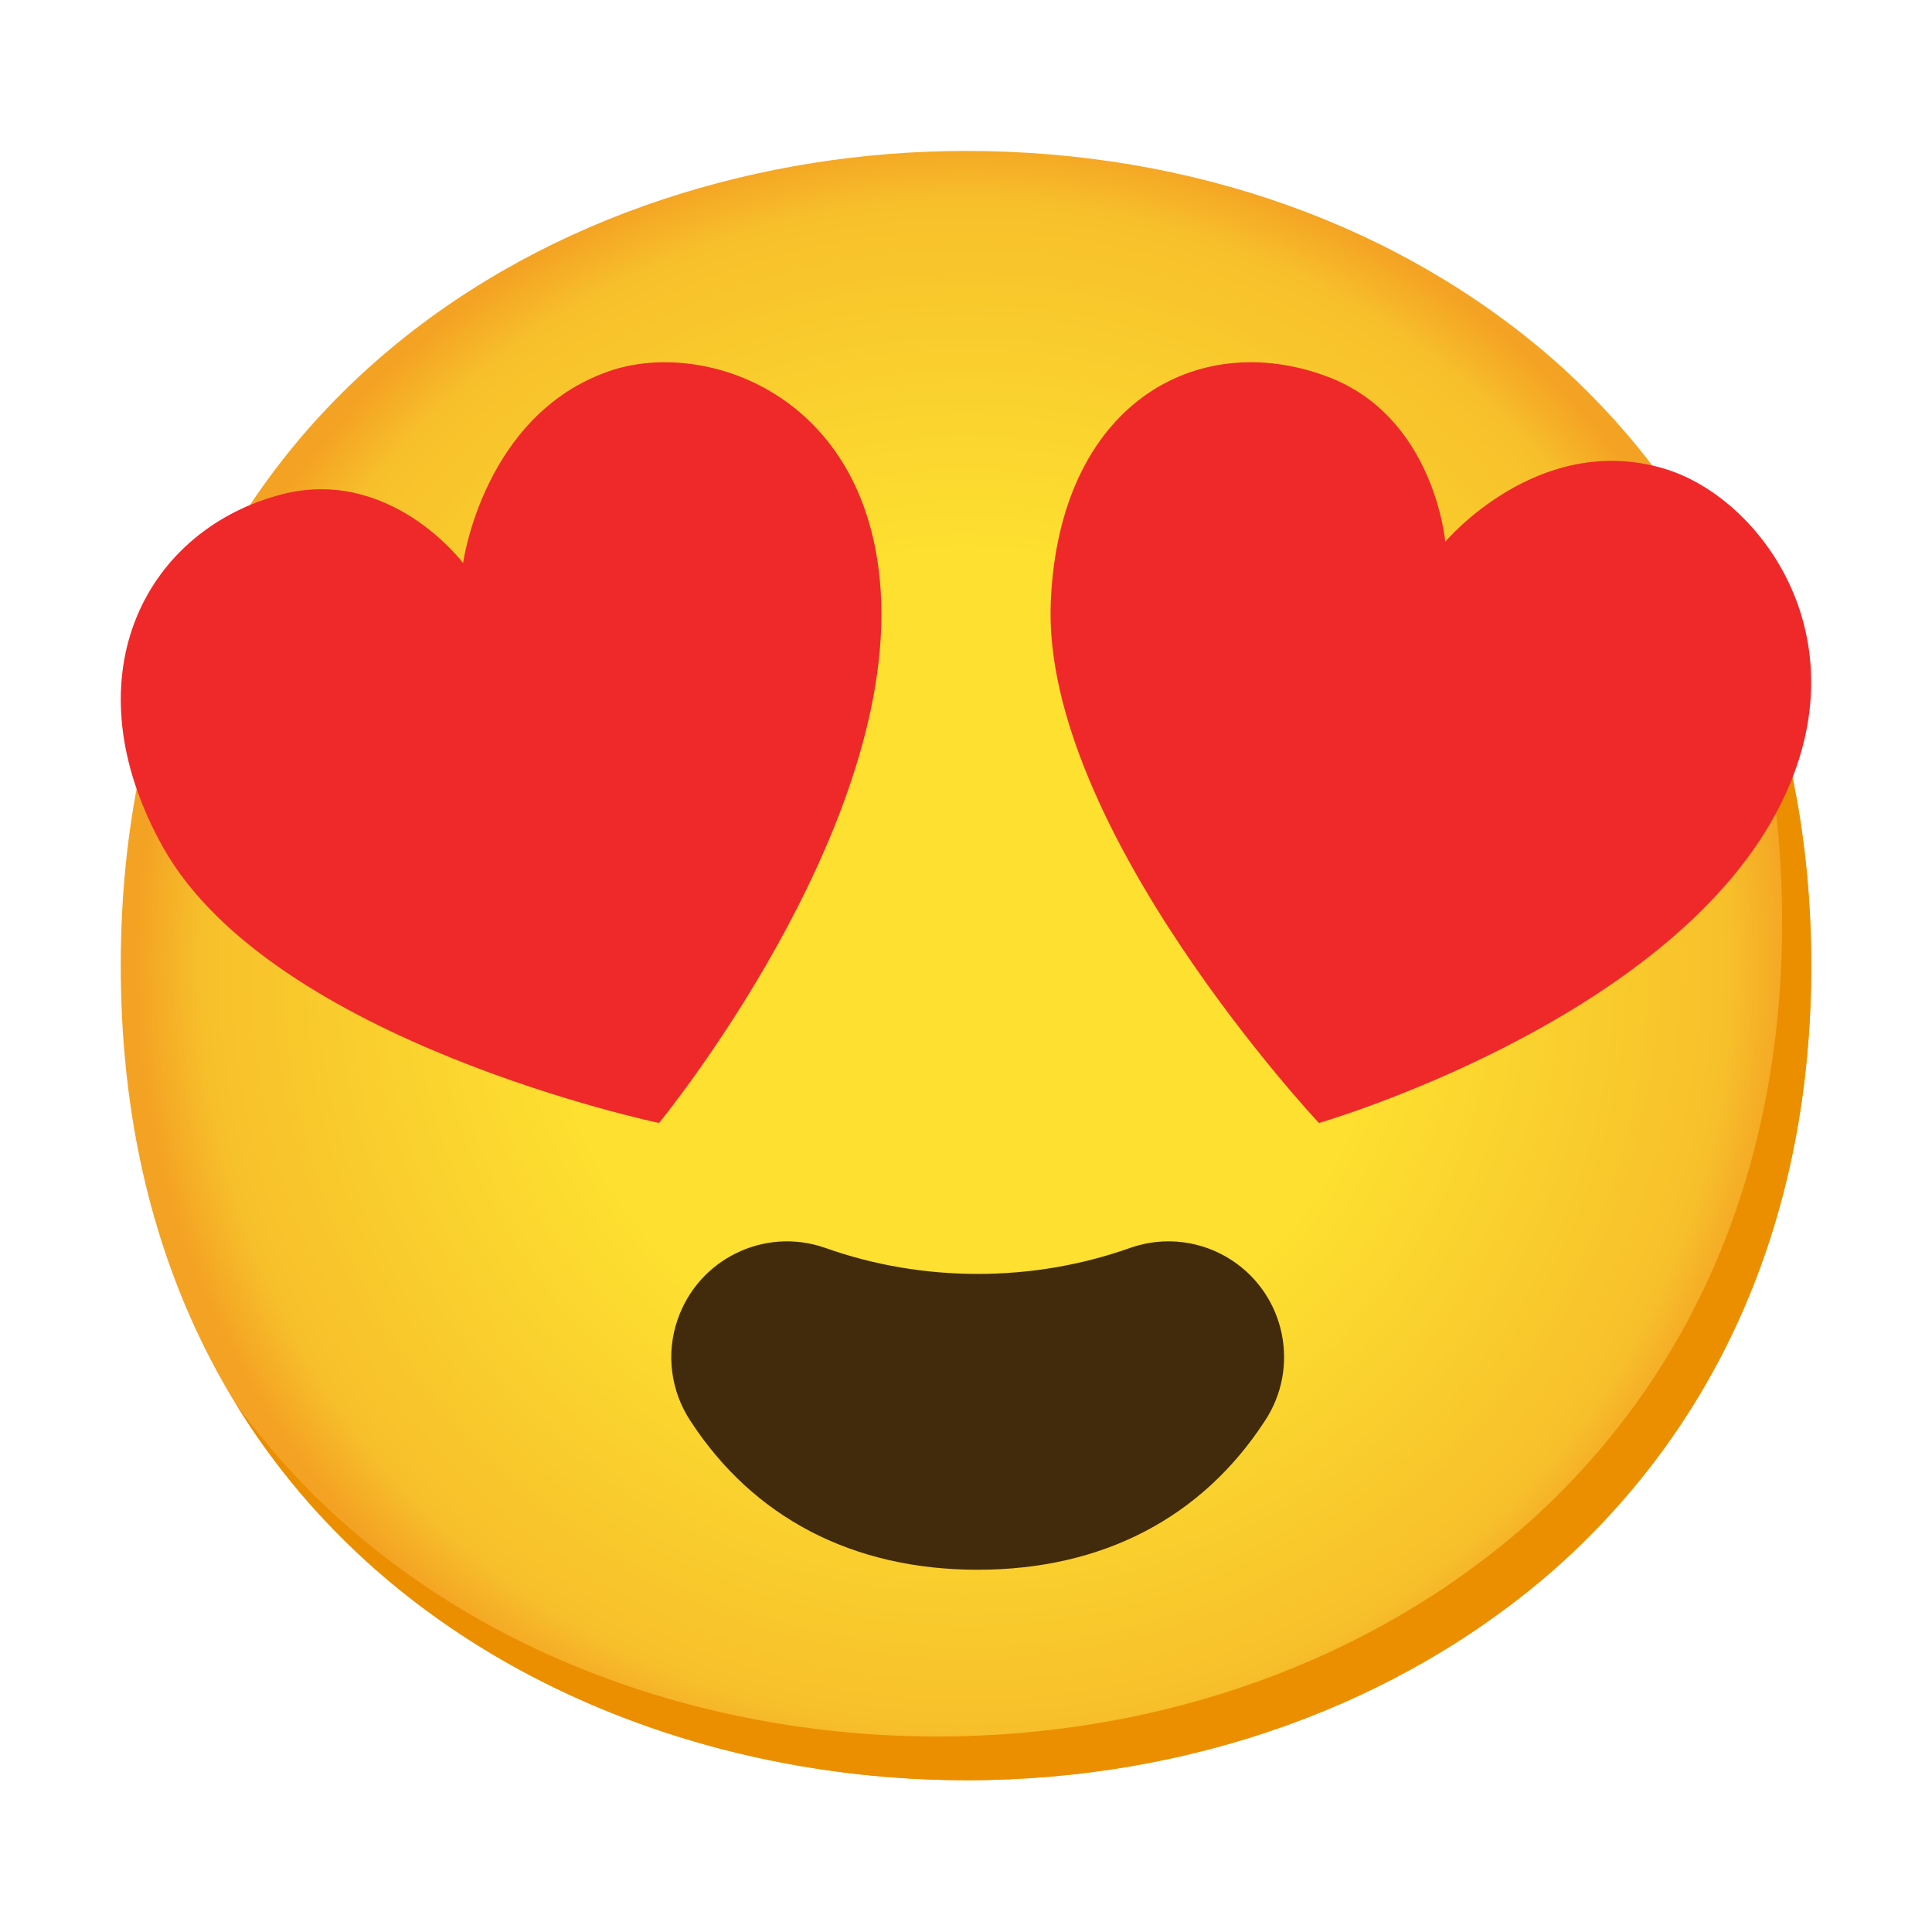
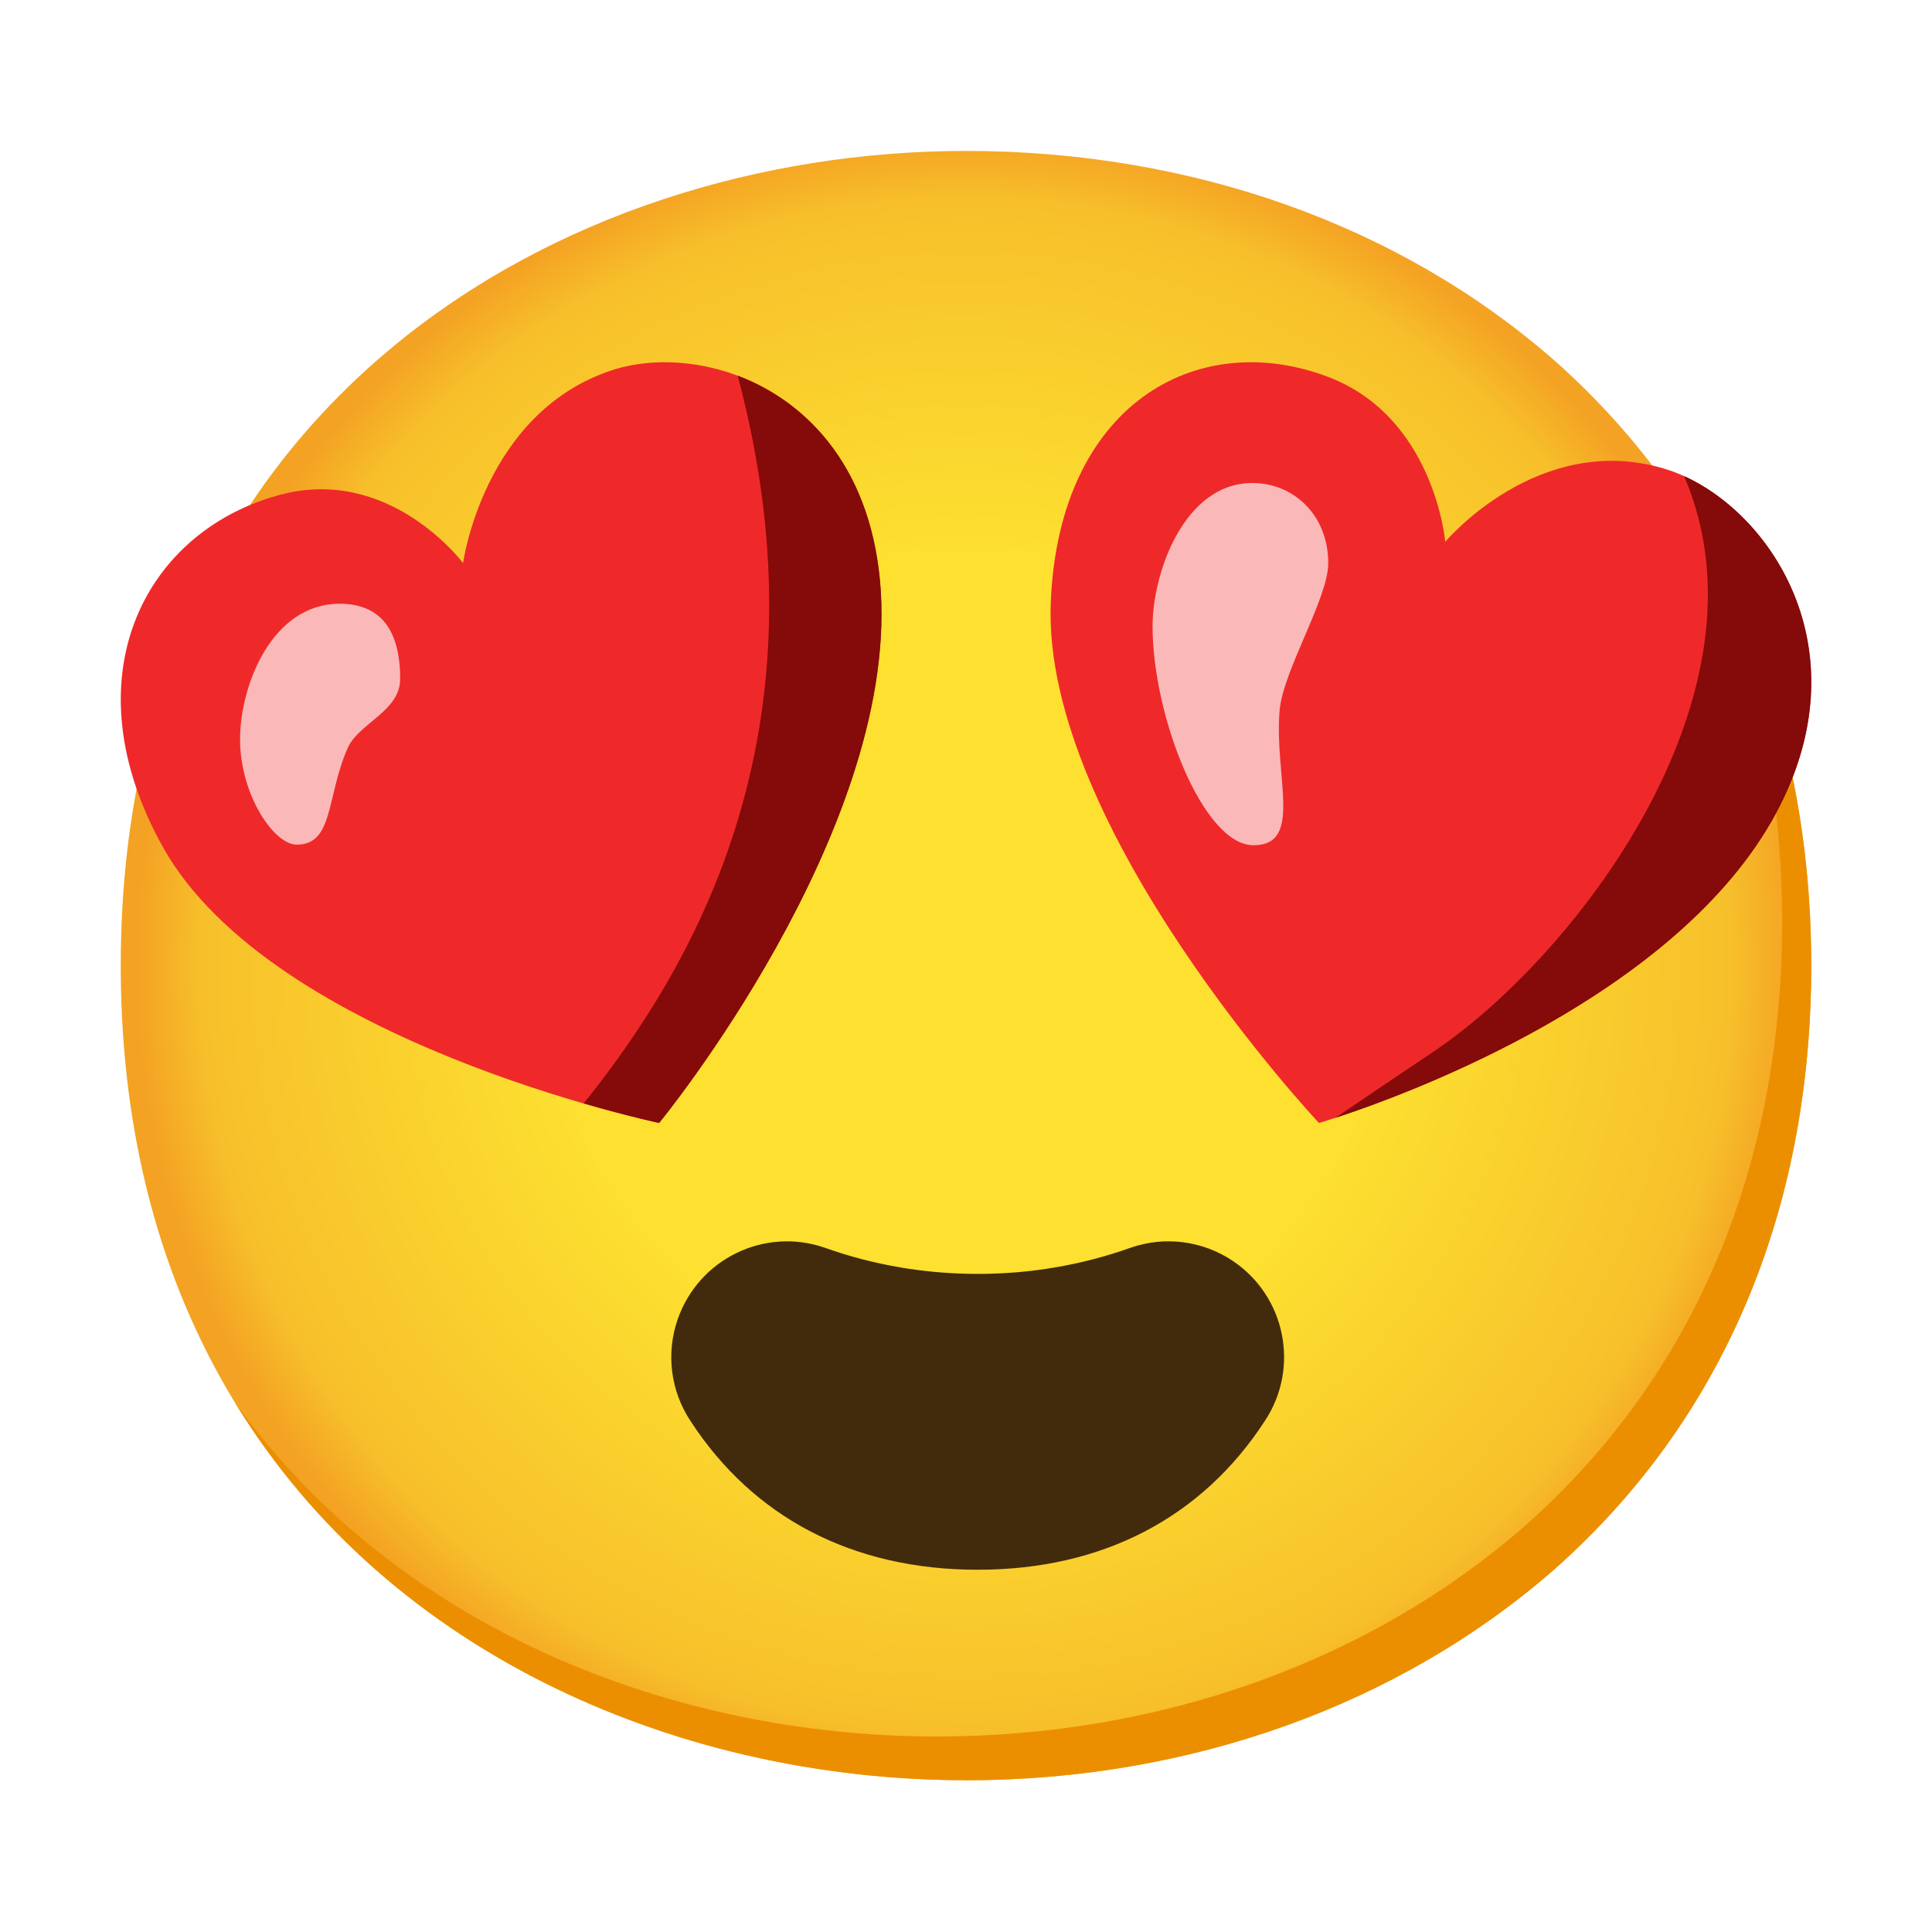
<svg xmlns="http://www.w3.org/2000/svg" xmlns:xlink="http://www.w3.org/1999/xlink" width="16" height="16" viewBox="0 0 16 16" version="1.1" id="svg5" xml:space="preserve">
  <defs id="defs2">
    <radialGradient id="d" cx="123.12" cy="-2397.59" gradientTransform="matrix(0.1206897,0,0,-0.1206897,0.3241379,16.09483)" gradientUnits="userSpaceOnUse" r="19.46" xlink:href="#b" />
    <linearGradient id="b">
      <stop offset="0" stop-color="#ed7770" id="stop411" />
      <stop offset=".9" stop-color="#ed7770" stop-opacity="0" id="stop413" />
    </linearGradient>
    <radialGradient id="c" cx="66.245" cy="-1690.454" gradientTransform="matrix(0.1182759,0,0,0.1062069,-3.383449,187.8012)" gradientUnits="userSpaceOnUse" r="19.461" xlink:href="#b" />
    <radialGradient id="a" cx="63.6" cy="62.9" gradientUnits="userSpaceOnUse" r="56.96" gradientTransform="matrix(0.1206897,0,0,0.1206897,0.3241379,0.4051729)">
      <stop offset=".5" stop-color="#fde030" id="stop404" />
      <stop offset=".92" stop-color="#f7c02b" id="stop406" />
      <stop offset="1" stop-color="#f4a223" id="stop408" />
    </radialGradient>
  </defs>
  <g id="layer1">
    <rect style="opacity:1;fill:#ffffff;stroke:none;stroke-width:4.438;stroke-linejoin:bevel;stop-color:#000000;fill-opacity:1" id="rect691" width="16" height="16" x="0" y="0" />
    <path d="M 8,14.743 C 4.633,14.743 1,12.631 1,7.997 1,3.362 4.633,1.25 8,1.25 9.871,1.25 11.597,1.866 12.876,2.988 14.264,4.219 15,5.957 15,7.997 c 0,2.04 -0.736,3.766 -2.124,4.997 -1.279,1.122 -3.017,1.75 -4.876,1.75 z" fill="url(#a)" id="path418" style="fill:url(#a);stroke-width:1" />
    <path d="m 13.78,3.986 c 0.643,1.038 0.979,2.274 0.979,3.648 0,2.04 -0.736,3.766 -2.124,4.997 -1.279,1.122 -3.017,1.75 -4.876,1.75 -2.18,0 -4.466,-0.887 -5.815,-2.769 1.299,2.131 3.741,3.131 6.056,3.131 1.859,0 3.597,-0.628 4.876,-1.75 C 14.264,11.762 15,10.036 15,7.997 15,6.459 14.581,5.093 13.78,3.986 Z" fill="#eb8f00" id="path420" style="stroke-width:1" />
    <path d="m 8.097,10.55 c -0.432,0 -0.861,-0.072 -1.267,-0.217 -0.501,-0.173 -1.045,0.094 -1.218,0.594 -0.098,0.282 -0.058,0.594 0.107,0.842 C 6.238,12.566 7.059,13 8.097,13 9.134,13 9.955,12.566 10.474,11.769 10.767,11.328 10.647,10.733 10.206,10.44 9.958,10.275 9.646,10.235 9.364,10.333 8.957,10.478 8.529,10.55 8.097,10.55 Z" fill="#422b0d" id="path422" style="stroke-width:1" />
    <path d="m 13.789,3.883 c -1.049,-0.317 -1.82,0.604 -1.82,0.604 0,0 -0.089,-1.044 -0.987,-1.372 -1.076,-0.397 -2.212,0.235 -2.28,1.872 -0.077,1.865 2.221,4.313 2.221,4.313 0,0 2.853,-0.823 3.787,-2.569 0.76,-1.42 -0.128,-2.609 -0.922,-2.848 z" fill="#f44336" id="path428" style="fill:#ef2929;fill-opacity:1;stroke-width:1" />
    <path d="M 5.044,3.074 C 4.002,3.435 3.835,4.663 3.835,4.663 c 0,0 -0.617,-0.825 -1.542,-0.558 C 1.189,4.416 0.566,5.62 1.354,7.024 2.266,8.633 5.458,9.3 5.458,9.3 c 0,0 1.96,-2.387 1.836,-4.4 C 7.193,3.261 5.832,2.8 5.044,3.074 Z" fill="#f44336" id="path436" style="fill:#ef2929;fill-opacity:1;stroke-width:1" />
+     <path style="color:#000000;fill:#fab8b8;stroke-linecap:round;-inkscape-stroke:none" d="M 2.813,5 C 2.251,5 1.988,5.677 1.988,6.123 c 0,0.456 0.279,0.872 0.469,0.872 0.308,0 0.244,-0.395 0.422,-0.799 C 2.971,5.987 3.314,5.892 3.314,5.622 3.314,5.224 3.157,5 2.813,5 Z" id="path42390" />
+     <path style="color:#000000;fill:#fab8b8;stroke-linecap:round;-inkscape-stroke:none" d="M 10.371,4 C 9.809,4 9.545,4.74 9.545,5.186 9.545,5.93 9.964,7 10.381,7 10.796,7 10.551,6.431 10.597,5.886 10.624,5.555 11,4.957 11,4.664 11,4.266 10.714,4 10.371,4 Z" id="path53943" />
+     <path id="path56145" style="fill:#850a0a;fill-opacity:1;stroke-width:1" d="m 6.109,3.111 c 0.796,2.978 -0.401,4.936 -1.275,6.027 0.374,0.108 0.625,0.162 0.625,0.162 0,0 1.959,-2.387 1.836,-4.4 C 7.233,3.895 6.697,3.332 6.109,3.111 Z" />
+     <path id="path56877" style="fill:#850a0a;fill-opacity:1;stroke-width:1" d="m 13.947,3.943 c 0.773,1.797 -0.9,3.979 -2.078,4.768 -0.343,0.23 -0.601,0.405 -0.811,0.547 C 11.632,9.071 13.897,8.25 14.711,6.73 15.421,5.404 14.693,4.281 13.947,3.943 Z" />
  </g>
</svg>
